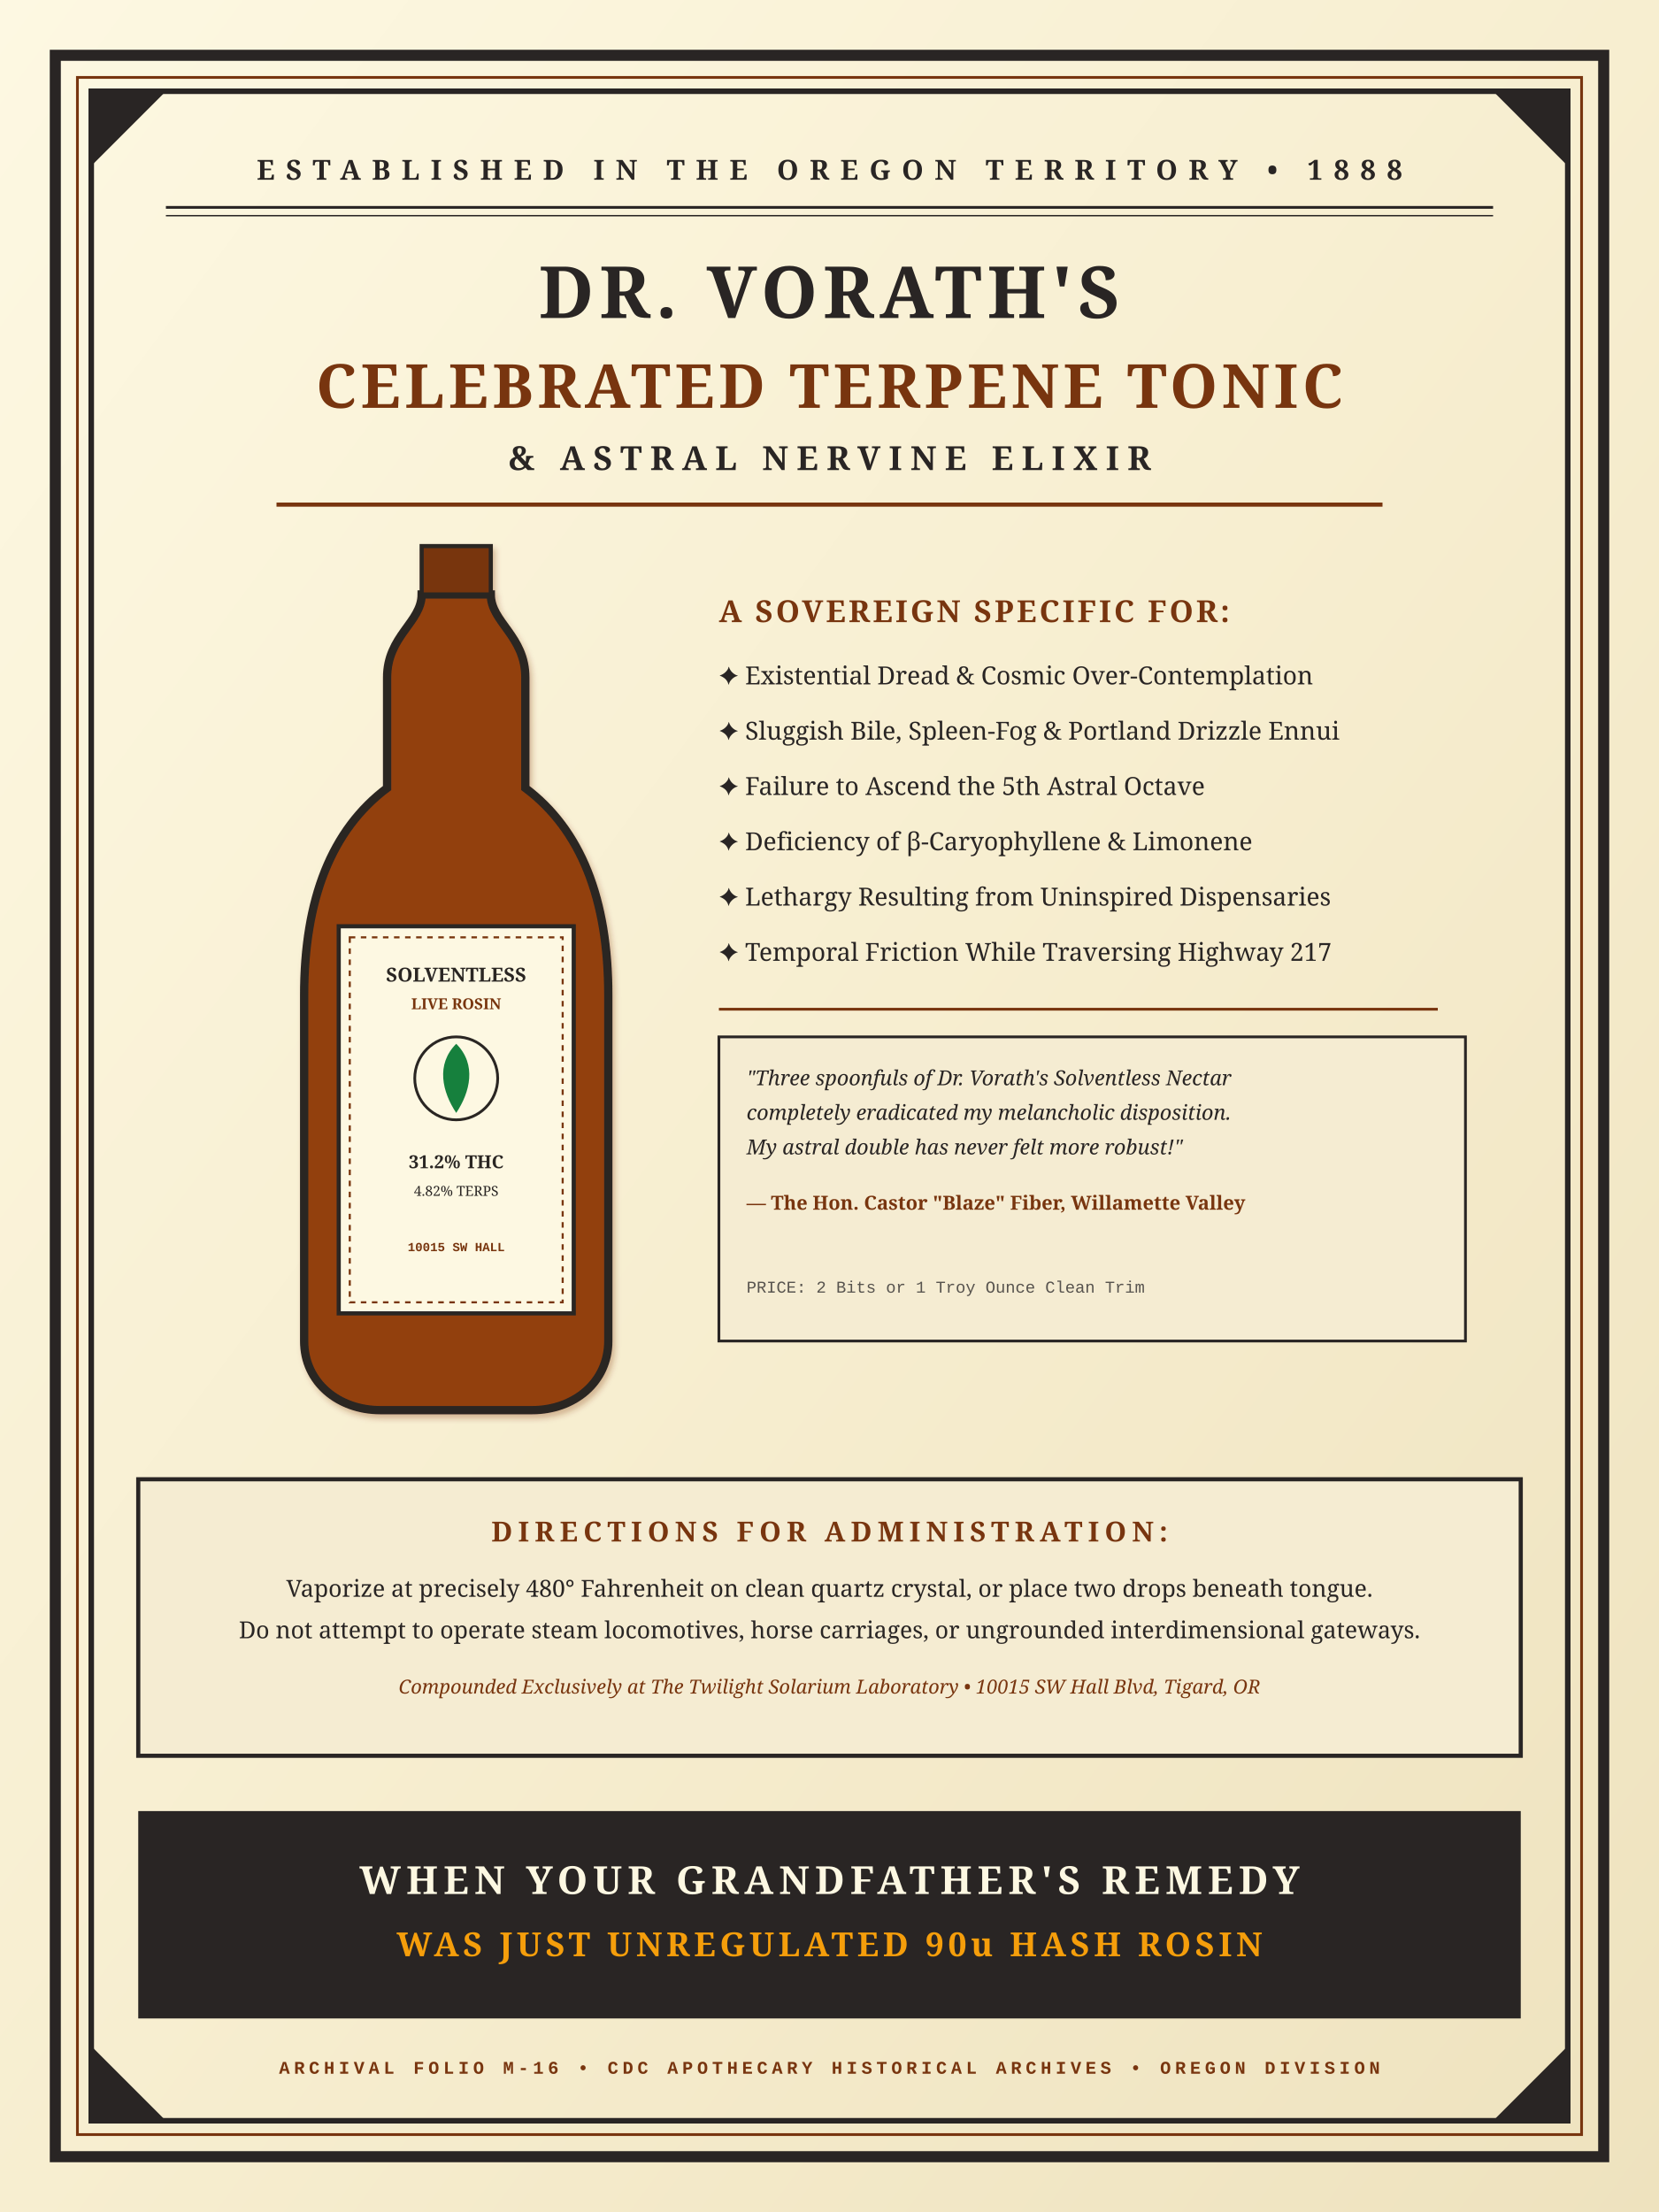
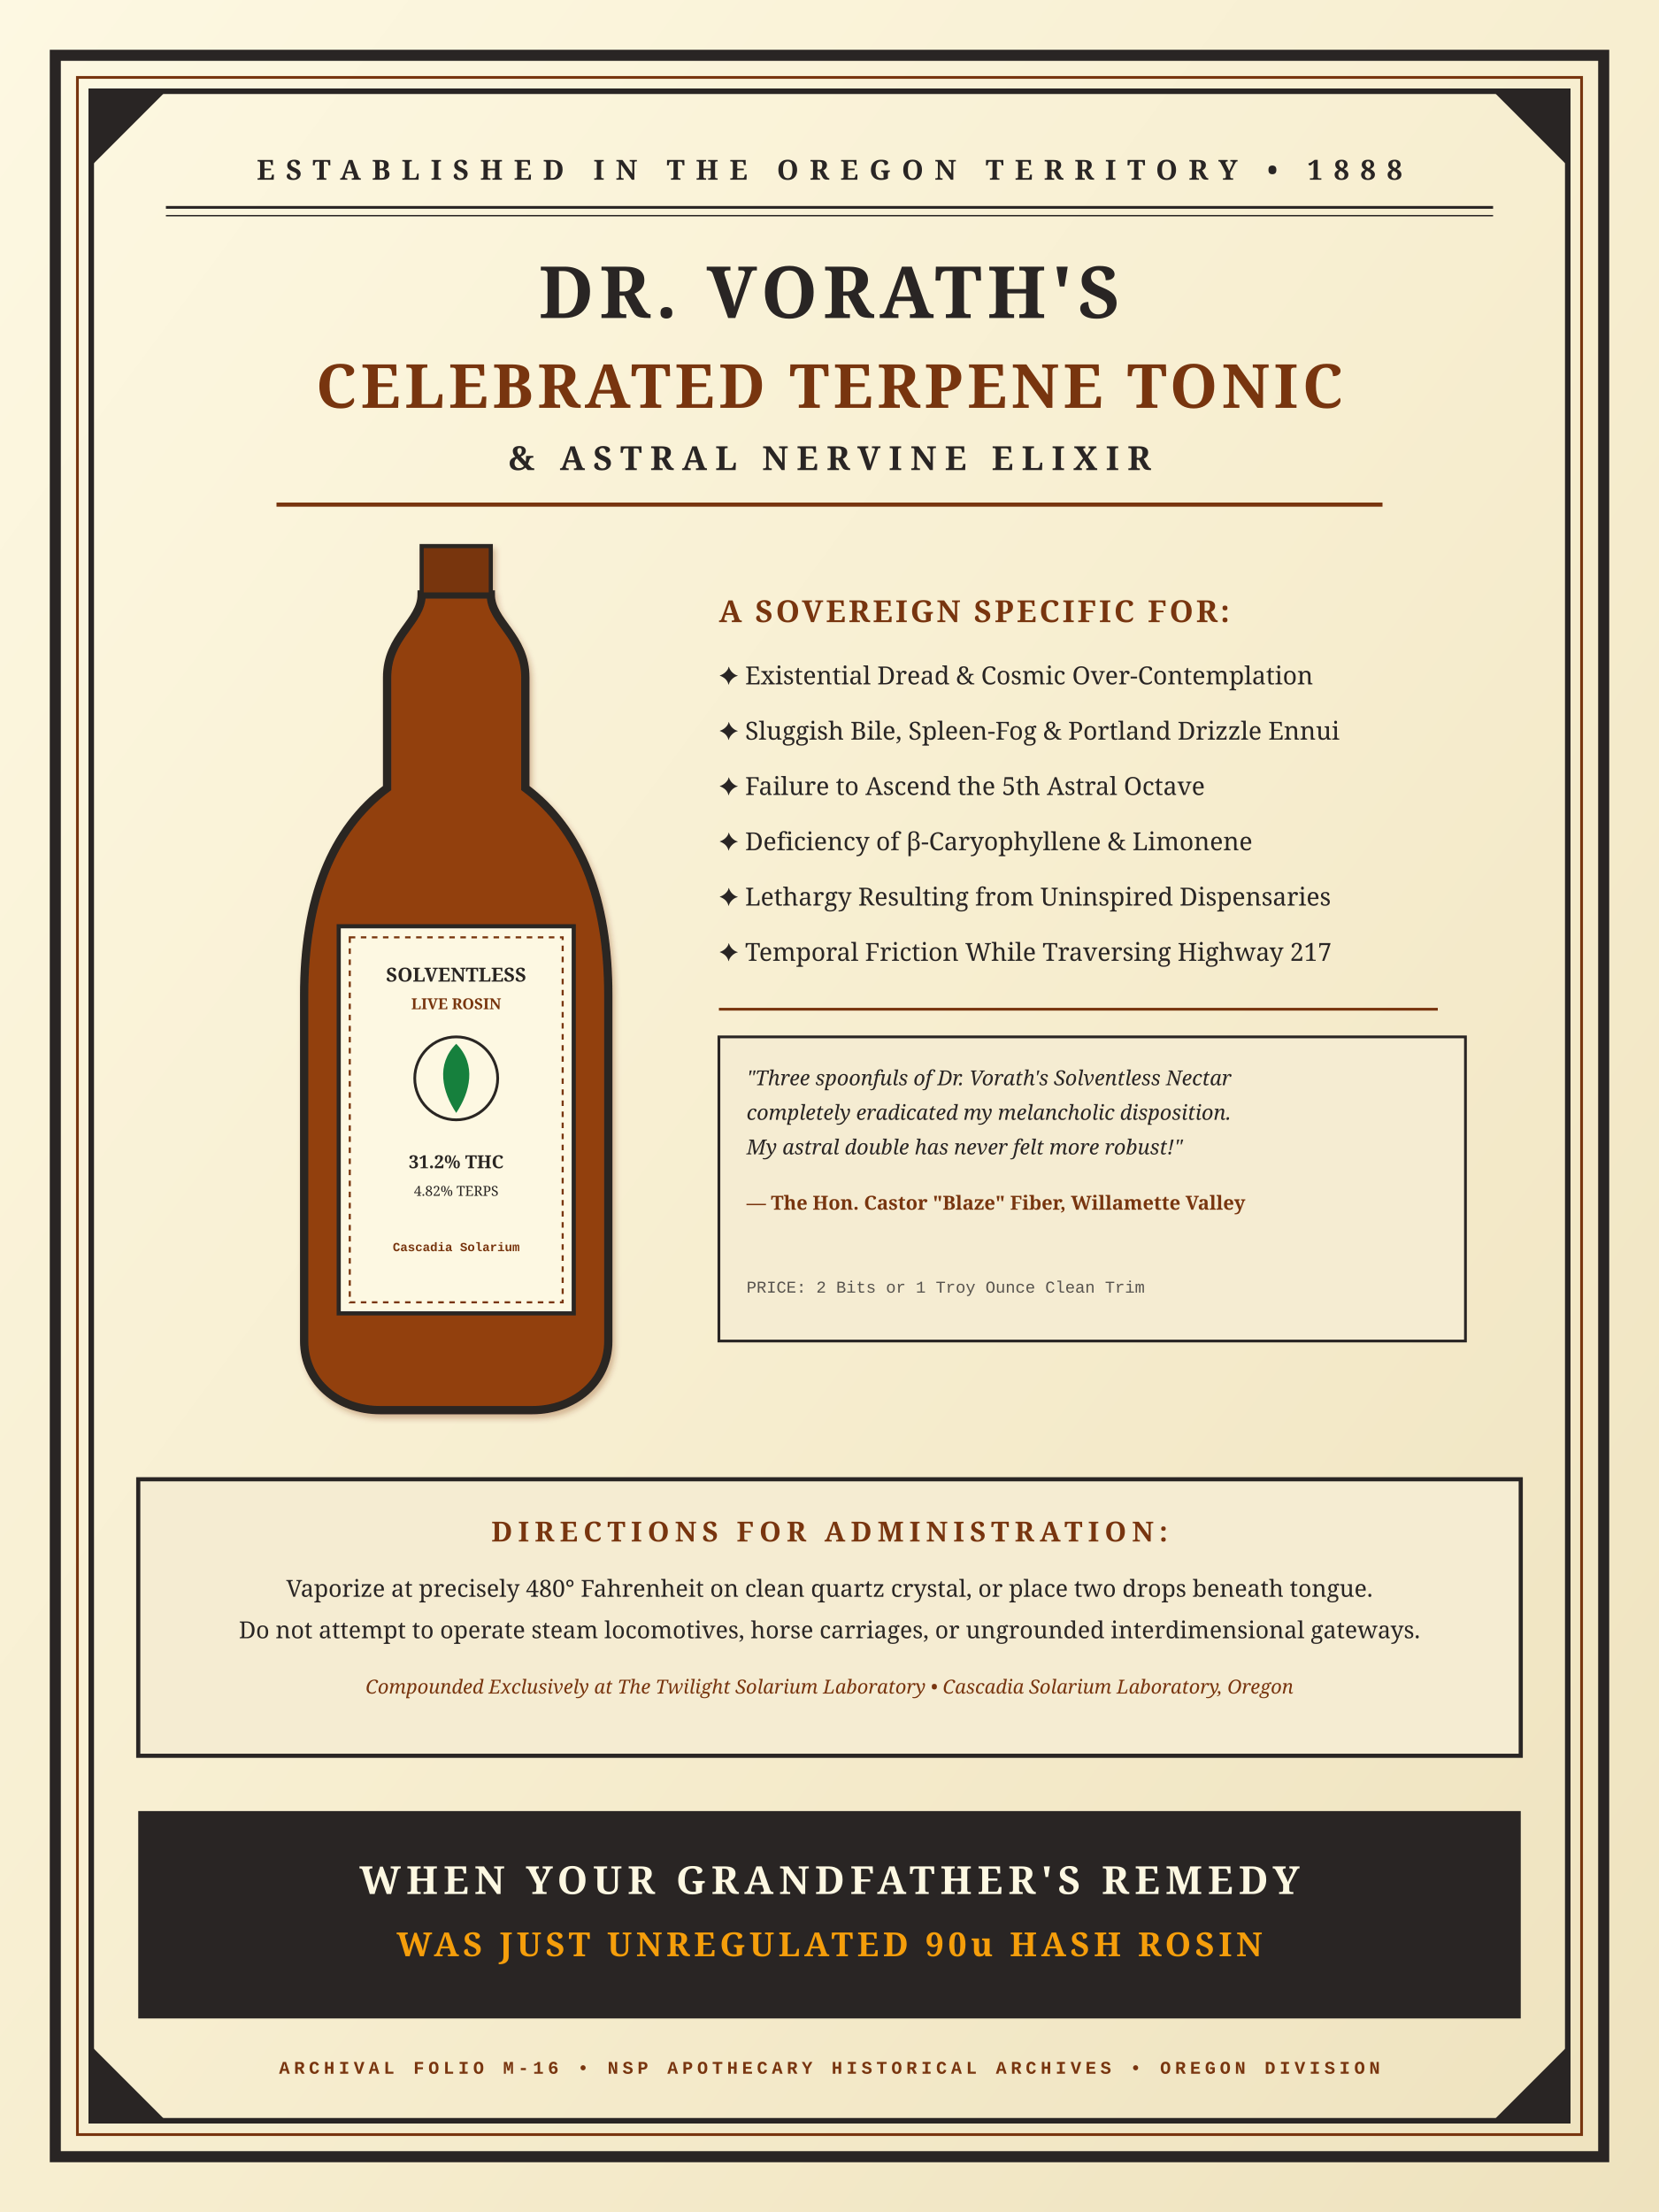
<svg xmlns="http://www.w3.org/2000/svg" viewBox="0 0 1200 1600" width="100%" height="100%">
  <defs>
    <linearGradient id="agedParchment" x1="0%" y1="0%" x2="100%" y2="100%">
      <stop offset="0%" stop-color="#fdf8e2" />
      <stop offset="50%" stop-color="#f7eed0" />
      <stop offset="100%" stop-color="#eee2be" />
    </linearGradient>
    <linearGradient id="agedInk" x1="0%" y1="0%" x2="100%" y2="100%">
      <stop offset="0%" stop-color="#1c1917" />
      <stop offset="100%" stop-color="#292524" />
    </linearGradient>
    <filter id="woodcutShadow" x="-5%" y="-5%" width="110%" height="110%">
      <feDropShadow dx="2" dy="3" stdDeviation="2" flood-color="#78350f" flood-opacity="0.3" />
    </filter>
  </defs>
  <rect width="1200" height="1600" fill="url(#agedParchment)" />
  <rect x="40" y="40" width="1120" height="1520" fill="none" stroke="#292524" stroke-width="8" />
  <rect x="56" y="56" width="1088" height="1488" fill="none" stroke="#78350f" stroke-width="2" />
  <rect x="66" y="66" width="1068" height="1468" fill="none" stroke="#292524" stroke-width="4" />
  <g fill="#292524">
    <polygon points="66,66 120,66 66,120" />
    <polygon points="1134,66 1080,66 1134,120" />
    <polygon points="66,1534 120,1534 66,1480" />
    <polygon points="1134,1534 1080,1534 1134,1480" />
  </g>
  <g text-anchor="middle" fill="#292524">
    <text x="600" y="130" font-family="'Cinzel', Georgia, serif" font-size="20" letter-spacing="8" font-weight="bold">ESTABLISHED IN THE OREGON TERRITORY • 1888</text>
    <line x1="120" y1="150" x2="1080" y2="150" stroke="#292524" stroke-width="2" />
    <line x1="120" y1="156" x2="1080" y2="156" stroke="#292524" stroke-width="1" />
    <text x="600" y="230" font-family="'Cinzel Decorative', 'Playfair Display', Georgia, serif" font-size="52" font-weight="900" letter-spacing="4">DR. VORATH'S</text>
    <text x="600" y="295" font-family="'Cinzel Decorative', 'Playfair Display', Georgia, serif" font-size="44" font-weight="bold" fill="#78350f" letter-spacing="3">CELEBRATED TERPENE TONIC</text>
    <text x="600" y="340" font-family="'Cinzel', Georgia, serif" font-size="24" font-weight="600" letter-spacing="6">&amp; ASTRAL NERVINE ELIXIR</text>
    <line x1="200" y1="365" x2="1000" y2="365" stroke="#78350f" stroke-width="3" />
  </g>
  <g transform="translate(100, 390)">
    <g transform="translate(120, 40)" filter="url(#woodcutShadow)">
      <path d="M 60 140 L 60 60 C 60 30 85 20 85 0 L 135 0 C 135 20 160 30 160 60 L 160 140 C 200 170 220 220 220 290 L 220 540 C 220 570 195 590 165 590 L 55 590 C 25 590 0 570 0 540 L 0 290 C 0 220 20 170 60 140 Z" fill="#92400e" stroke="#292524" stroke-width="6" />
      <rect x="85" y="-35" width="50" height="35" fill="#78350f" stroke="#292524" stroke-width="3" />
      <rect x="25" y="240" width="170" height="280" fill="#fdf8e2" stroke="#292524" stroke-width="3" />
      <rect x="33" y="248" width="154" height="264" fill="none" stroke="#78350f" stroke-width="1.5" stroke-dasharray="4,4" />
      <text x="110" y="280" font-family="'Cinzel', serif" font-size="14" font-weight="bold" fill="#292524" text-anchor="middle">SOLVENTLESS</text>
      <text x="110" y="300" font-family="'Cinzel', serif" font-size="11" font-weight="bold" fill="#78350f" text-anchor="middle">LIVE ROSIN</text>
      <circle cx="110" cy="350" r="30" fill="none" stroke="#292524" stroke-width="2" />
      <path d="M 110 325 C 95 340 100 360 110 375 C 120 360 125 340 110 325 Z" fill="#15803d" />
      <text x="110" y="415" font-family="'Cinzel', serif" font-size="13" font-weight="bold" fill="#292524" text-anchor="middle">31.2% THC</text>
      <text x="110" y="435" font-family="'Cinzel', serif" font-size="10" fill="#292524" text-anchor="middle">4.82% TERPS</text>
-       <text x="110" y="475" font-family="'Courier New', monospace" font-size="9" font-weight="bold" fill="#78350f" text-anchor="middle">10015 SW HALL</text>
+       <text x="110" y="475" font-family="'Courier New', monospace" font-size="9" font-weight="bold" fill="#78350f" text-anchor="middle">Cascadia Solarium</text>
    </g>
    <g transform="translate(420, 20)">
      <text x="0" y="40" font-family="'Cinzel', Georgia, serif" font-size="22" font-weight="bold" fill="#78350f" letter-spacing="2">A SOVEREIGN SPECIFIC FOR:</text>
      <g font-family="Georgia, serif" font-size="18" fill="#292524">
        <text x="0" y="85">✦  Existential Dread &amp; Cosmic Over-Contemplation</text>
        <text x="0" y="125">✦  Sluggish Bile, Spleen-Fog &amp; Portland Drizzle Ennui</text>
        <text x="0" y="165">✦  Failure to Ascend the 5th Astral Octave</text>
        <text x="0" y="205">✦  Deficiency of β-Caryophyllene &amp; Limonene</text>
        <text x="0" y="245">✦  Lethargy Resulting from Uninspired Dispensaries</text>
        <text x="0" y="285">✦  Temporal Friction While Traversing Highway 217</text>
      </g>
      <line x1="0" y1="320" x2="520" y2="320" stroke="#78350f" stroke-width="2" />
      <rect x="0" y="340" width="540" height="220" fill="#f5ecd2" stroke="#292524" stroke-width="2" />
      <text x="20" y="375" font-family="'Playfair Display', Georgia, serif" font-style="italic" font-size="15" fill="#292524">
        "Three spoonfuls of Dr. Vorath's Solventless Nectar
      </text>
      <text x="20" y="400" font-family="'Playfair Display', Georgia, serif" font-style="italic" font-size="15" fill="#292524">
        completely eradicated my melancholic disposition.
      </text>
      <text x="20" y="425" font-family="'Playfair Display', Georgia, serif" font-style="italic" font-size="15" fill="#292524">
        My astral double has never felt more robust!"
      </text>
      <text x="20" y="465" font-family="'Cinzel', serif" font-size="14" font-weight="bold" fill="#78350f">
        — The Hon. Castor "Blaze" Fiber, Willamette Valley
      </text>
      <text x="20" y="525" font-family="'Courier New', monospace" font-size="12" fill="#57534e">
        PRICE: 2 Bits or 1 Troy Ounce Clean Trim
      </text>
    </g>
  </g>
  <g transform="translate(100, 1070)">
    <rect x="0" y="0" width="1000" height="200" fill="#f5ecd2" stroke="#292524" stroke-width="3" />
    <text x="500" y="45" font-family="'Cinzel', Georgia, serif" font-size="20" font-weight="bold" fill="#78350f" text-anchor="middle" letter-spacing="4">DIRECTIONS FOR ADMINISTRATION:</text>
    <text x="500" y="85" font-family="Georgia, serif" font-size="17" fill="#292524" text-anchor="middle">
      Vaporize at precisely 480° Fahrenheit on clean quartz crystal, or place two drops beneath tongue.
    </text>
    <text x="500" y="115" font-family="Georgia, serif" font-size="17" fill="#292524" text-anchor="middle">
      Do not attempt to operate steam locomotives, horse carriages, or ungrounded interdimensional gateways.
    </text>
    <text x="500" y="155" font-family="'Cinzel', Georgia, serif" font-size="14" font-style="italic" fill="#78350f" text-anchor="middle">
-       Compounded Exclusively at The Twilight Solarium Laboratory • 10015 SW Hall Blvd, Tigard, OR
+       Compounded Exclusively at The Twilight Solarium Laboratory • Cascadia Solarium Laboratory, Oregon
    </text>
  </g>
  <g transform="translate(100, 1310)">
    <rect x="0" y="0" width="1000" height="150" fill="#292524" />
    <text x="500" y="60" font-family="'Cinzel Decorative', 'Playfair Display', Georgia, serif" font-size="28" font-weight="bold" fill="#fdf8e2" text-anchor="middle" letter-spacing="4">
      WHEN YOUR GRANDFATHER'S REMEDY
    </text>
    <text x="500" y="105" font-family="'Cinzel Decorative', 'Playfair Display', Georgia, serif" font-size="24" font-weight="bold" fill="#f59e0b" text-anchor="middle" letter-spacing="3">
      WAS JUST UNREGULATED 90u HASH ROSIN
    </text>
  </g>
  <text x="600" y="1500" font-family="'Courier New', monospace" font-size="13" font-weight="bold" fill="#78350f" text-anchor="middle" letter-spacing="3">
-     ARCHIVAL FOLIO M-16 • CDC APOTHECARY HISTORICAL ARCHIVES • OREGON DIVISION
+     ARCHIVAL FOLIO M-16 • NSP APOTHECARY HISTORICAL ARCHIVES • OREGON DIVISION
  </text>
</svg>
